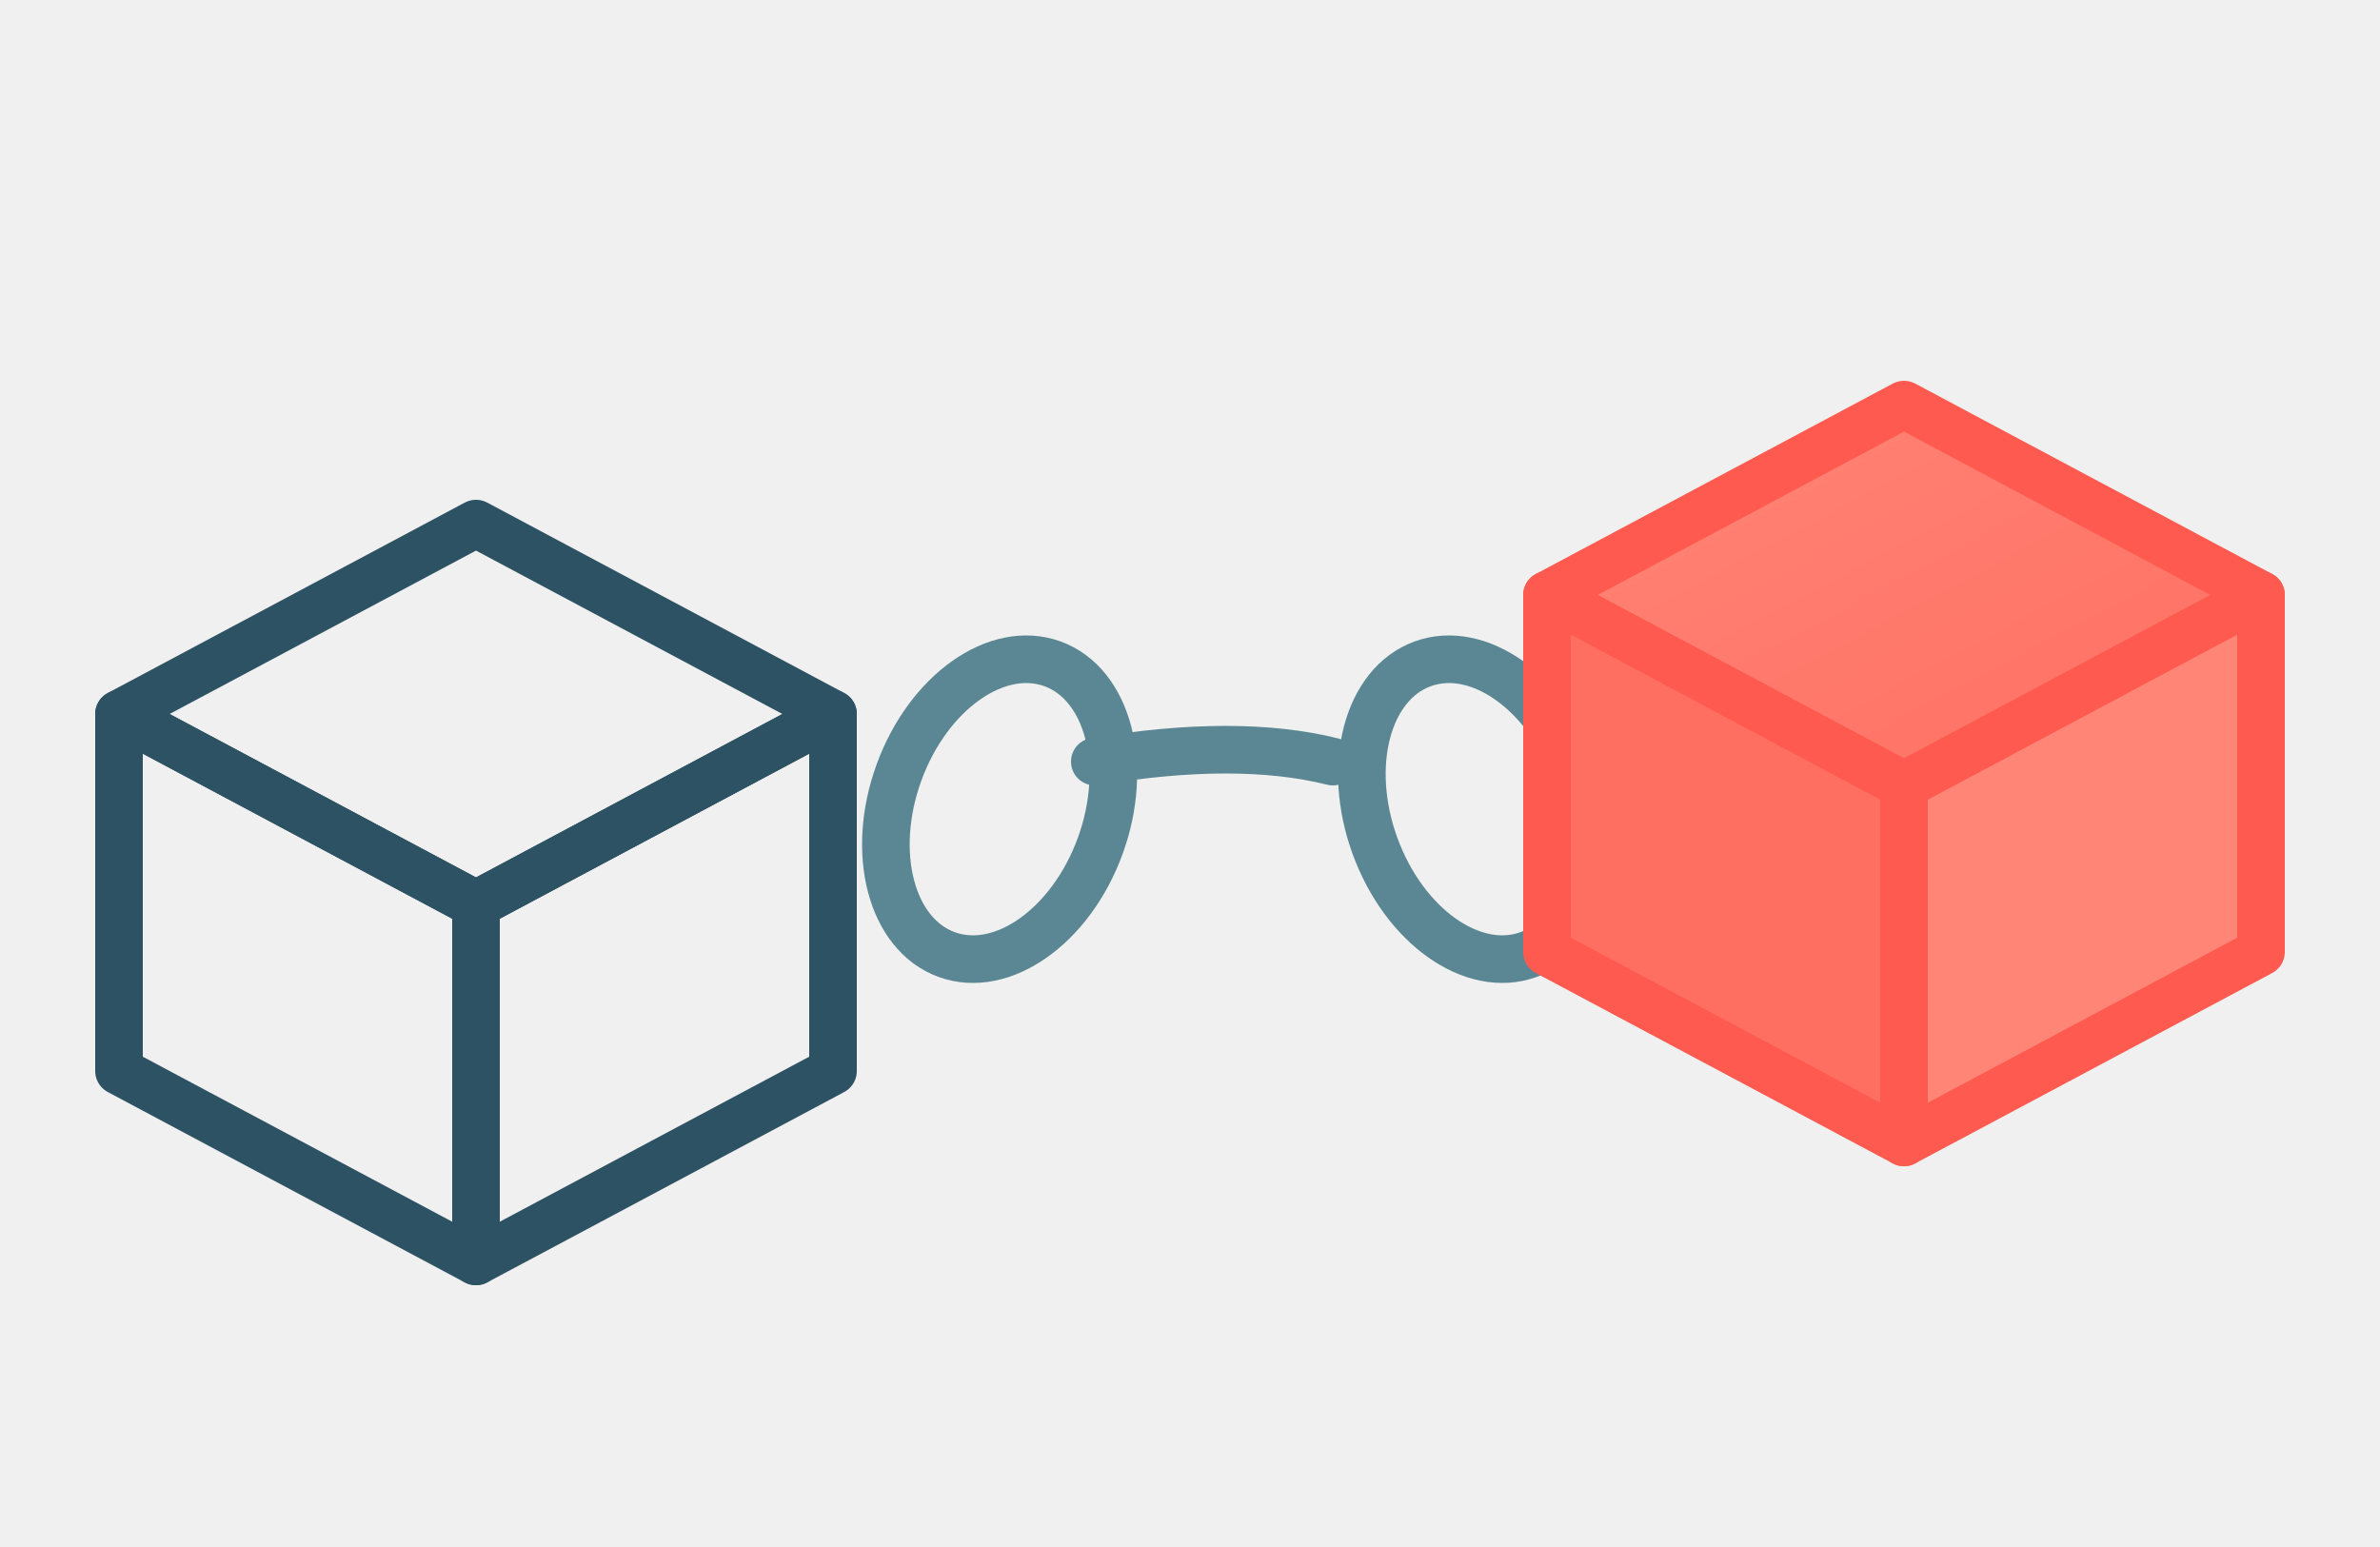
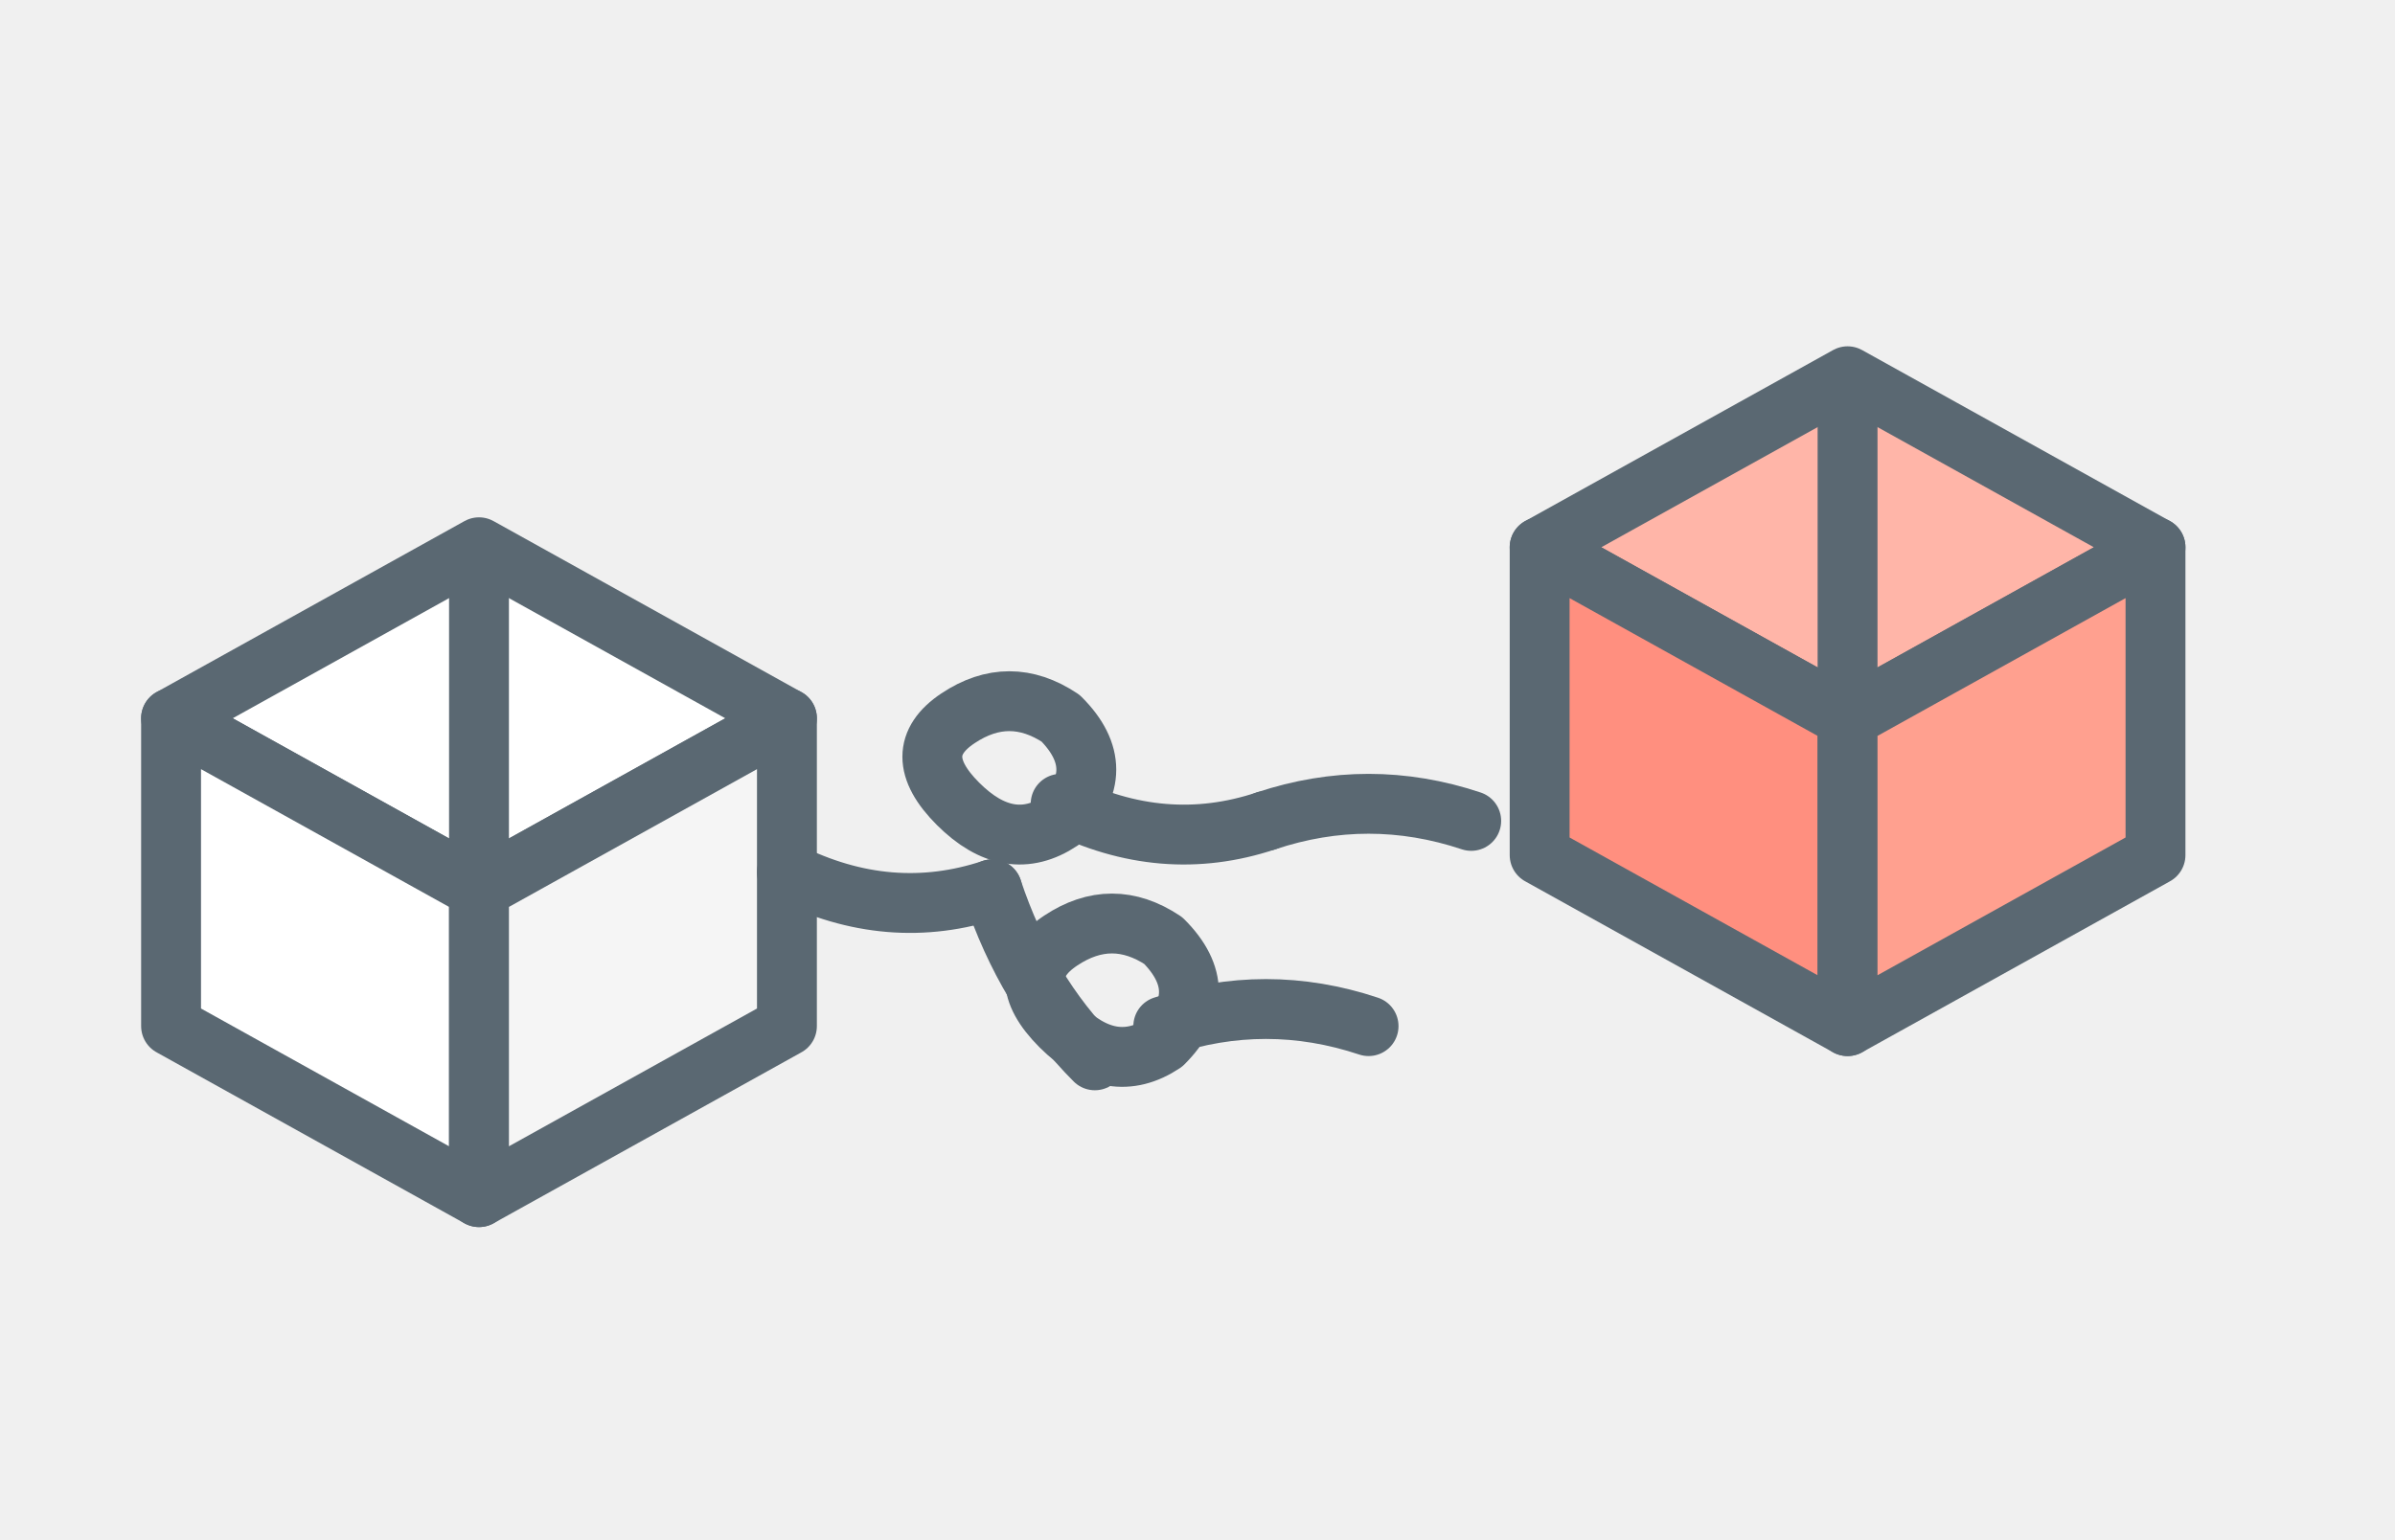
- <svg xmlns="http://www.w3.org/2000/svg" width="100" height="65" viewBox="0 0 100 65">
-   <defs>
-     <linearGradient id="coral" x1="0%" y1="0%" x2="100%" y2="100%">
-       <stop offset="0%" style="stop-color:#ff8577" />
-       <stop offset="100%" style="stop-color:#FF6F61" />
-     </linearGradient>
-   </defs>
+ <svg xmlns="http://www.w3.org/2000/svg" width="140" height="90" viewBox="0 0 140 90">
  <g>
-     <path d="M 5 30 L 20 22 L 35 30 L 20 38 Z" fill="none" stroke="#2d5263" stroke-width="2" stroke-linejoin="round" />
-     <path d="M 5 30 L 5 45 L 20 53 L 20 38 Z" fill="none" stroke="#2d5263" stroke-width="2" stroke-linejoin="round" />
-     <path d="M 20 38 L 20 53 L 35 45 L 35 30 Z" fill="none" stroke="#2d5263" stroke-width="2" stroke-linejoin="round" />
+     <path d="M 10 42 L 28 32 L 46 42 L 28 52 Z" fill="white" stroke="#5a6872" stroke-width="3.5" stroke-linejoin="round" />
+     <path d="M 10 42 L 10 60 L 28 70 L 28 52 Z" fill="white" stroke="#5a6872" stroke-width="3.5" stroke-linejoin="round" />
+     <path d="M 28 52 L 28 70 L 46 60 L 46 42 Z" fill="#f5f5f5" stroke="#5a6872" stroke-width="3.5" stroke-linejoin="round" />
+     <line x1="28" y1="32" x2="28" y2="52" stroke="#5a6872" stroke-width="3.5" />
+   </g>
+   <g fill="none" stroke="#5a6872" stroke-width="3.5" stroke-linecap="round" stroke-linejoin="round">
+     <path d="M 46 51 Q 52 54 58 52" />
+     <path d="M 56 47 Q 53 44 56 42 Q 59 40 62 42 Q 65 45 62 48 Q 59 50 56 47 Z" />
+     <path d="M 62 47 Q 68 50 74 48" />
+     <path d="M 58 52 Q 60 58 64 62" />
+     <path d="M 62 60 Q 59 57 62 55 Q 65 53 68 55 Q 71 58 68 61 Q 65 63 62 60 Z" />
+     <path d="M 68 60 Q 74 58 80 60" />
+     <path d="M 74 48 Q 80 46 86 48" />
  </g>
  <g>
-     <ellipse cx="42" cy="34" rx="4.5" ry="6.5" fill="none" stroke="#5a8793" stroke-width="2" transform="rotate(20 42 34)" />
-     <path d="M 46 32 Q 52 31 56 32" fill="none" stroke="#5a8793" stroke-width="2" stroke-linecap="round" />
-     <ellipse cx="62" cy="34" rx="4.5" ry="6.5" fill="none" stroke="#5a8793" stroke-width="2" transform="rotate(-20 62 34)" />
-   </g>
-   <g>
-     <path d="M 65 25 L 80 17 L 95 25 L 80 33 Z" fill="url(#coral)" stroke="#ff5a4f" stroke-width="2" stroke-linejoin="round" />
-     <path d="M 65 25 L 65 40 L 80 48 L 80 33 Z" fill="#FF6F61" stroke="#ff5a4f" stroke-width="2" stroke-linejoin="round" />
-     <path d="M 80 33 L 80 48 L 95 40 L 95 25 Z" fill="#ff8577" stroke="#ff5a4f" stroke-width="2" stroke-linejoin="round" />
+     <path d="M 90 32 L 108 22 L 126 32 L 108 42 Z" fill="#FFB5A8" stroke="#5a6872" stroke-width="3.5" stroke-linejoin="round" />
+     <path d="M 90 32 L 90 50 L 108 60 L 108 42 Z" fill="#FF8F7F" stroke="#5a6872" stroke-width="3.5" stroke-linejoin="round" />
+     <path d="M 108 42 L 108 60 L 126 50 L 126 32 Z" fill="#FFA08F" stroke="#5a6872" stroke-width="3.5" stroke-linejoin="round" />
+     <line x1="108" y1="22" x2="108" y2="42" stroke="#5a6872" stroke-width="3.5" />
  </g>
</svg>
